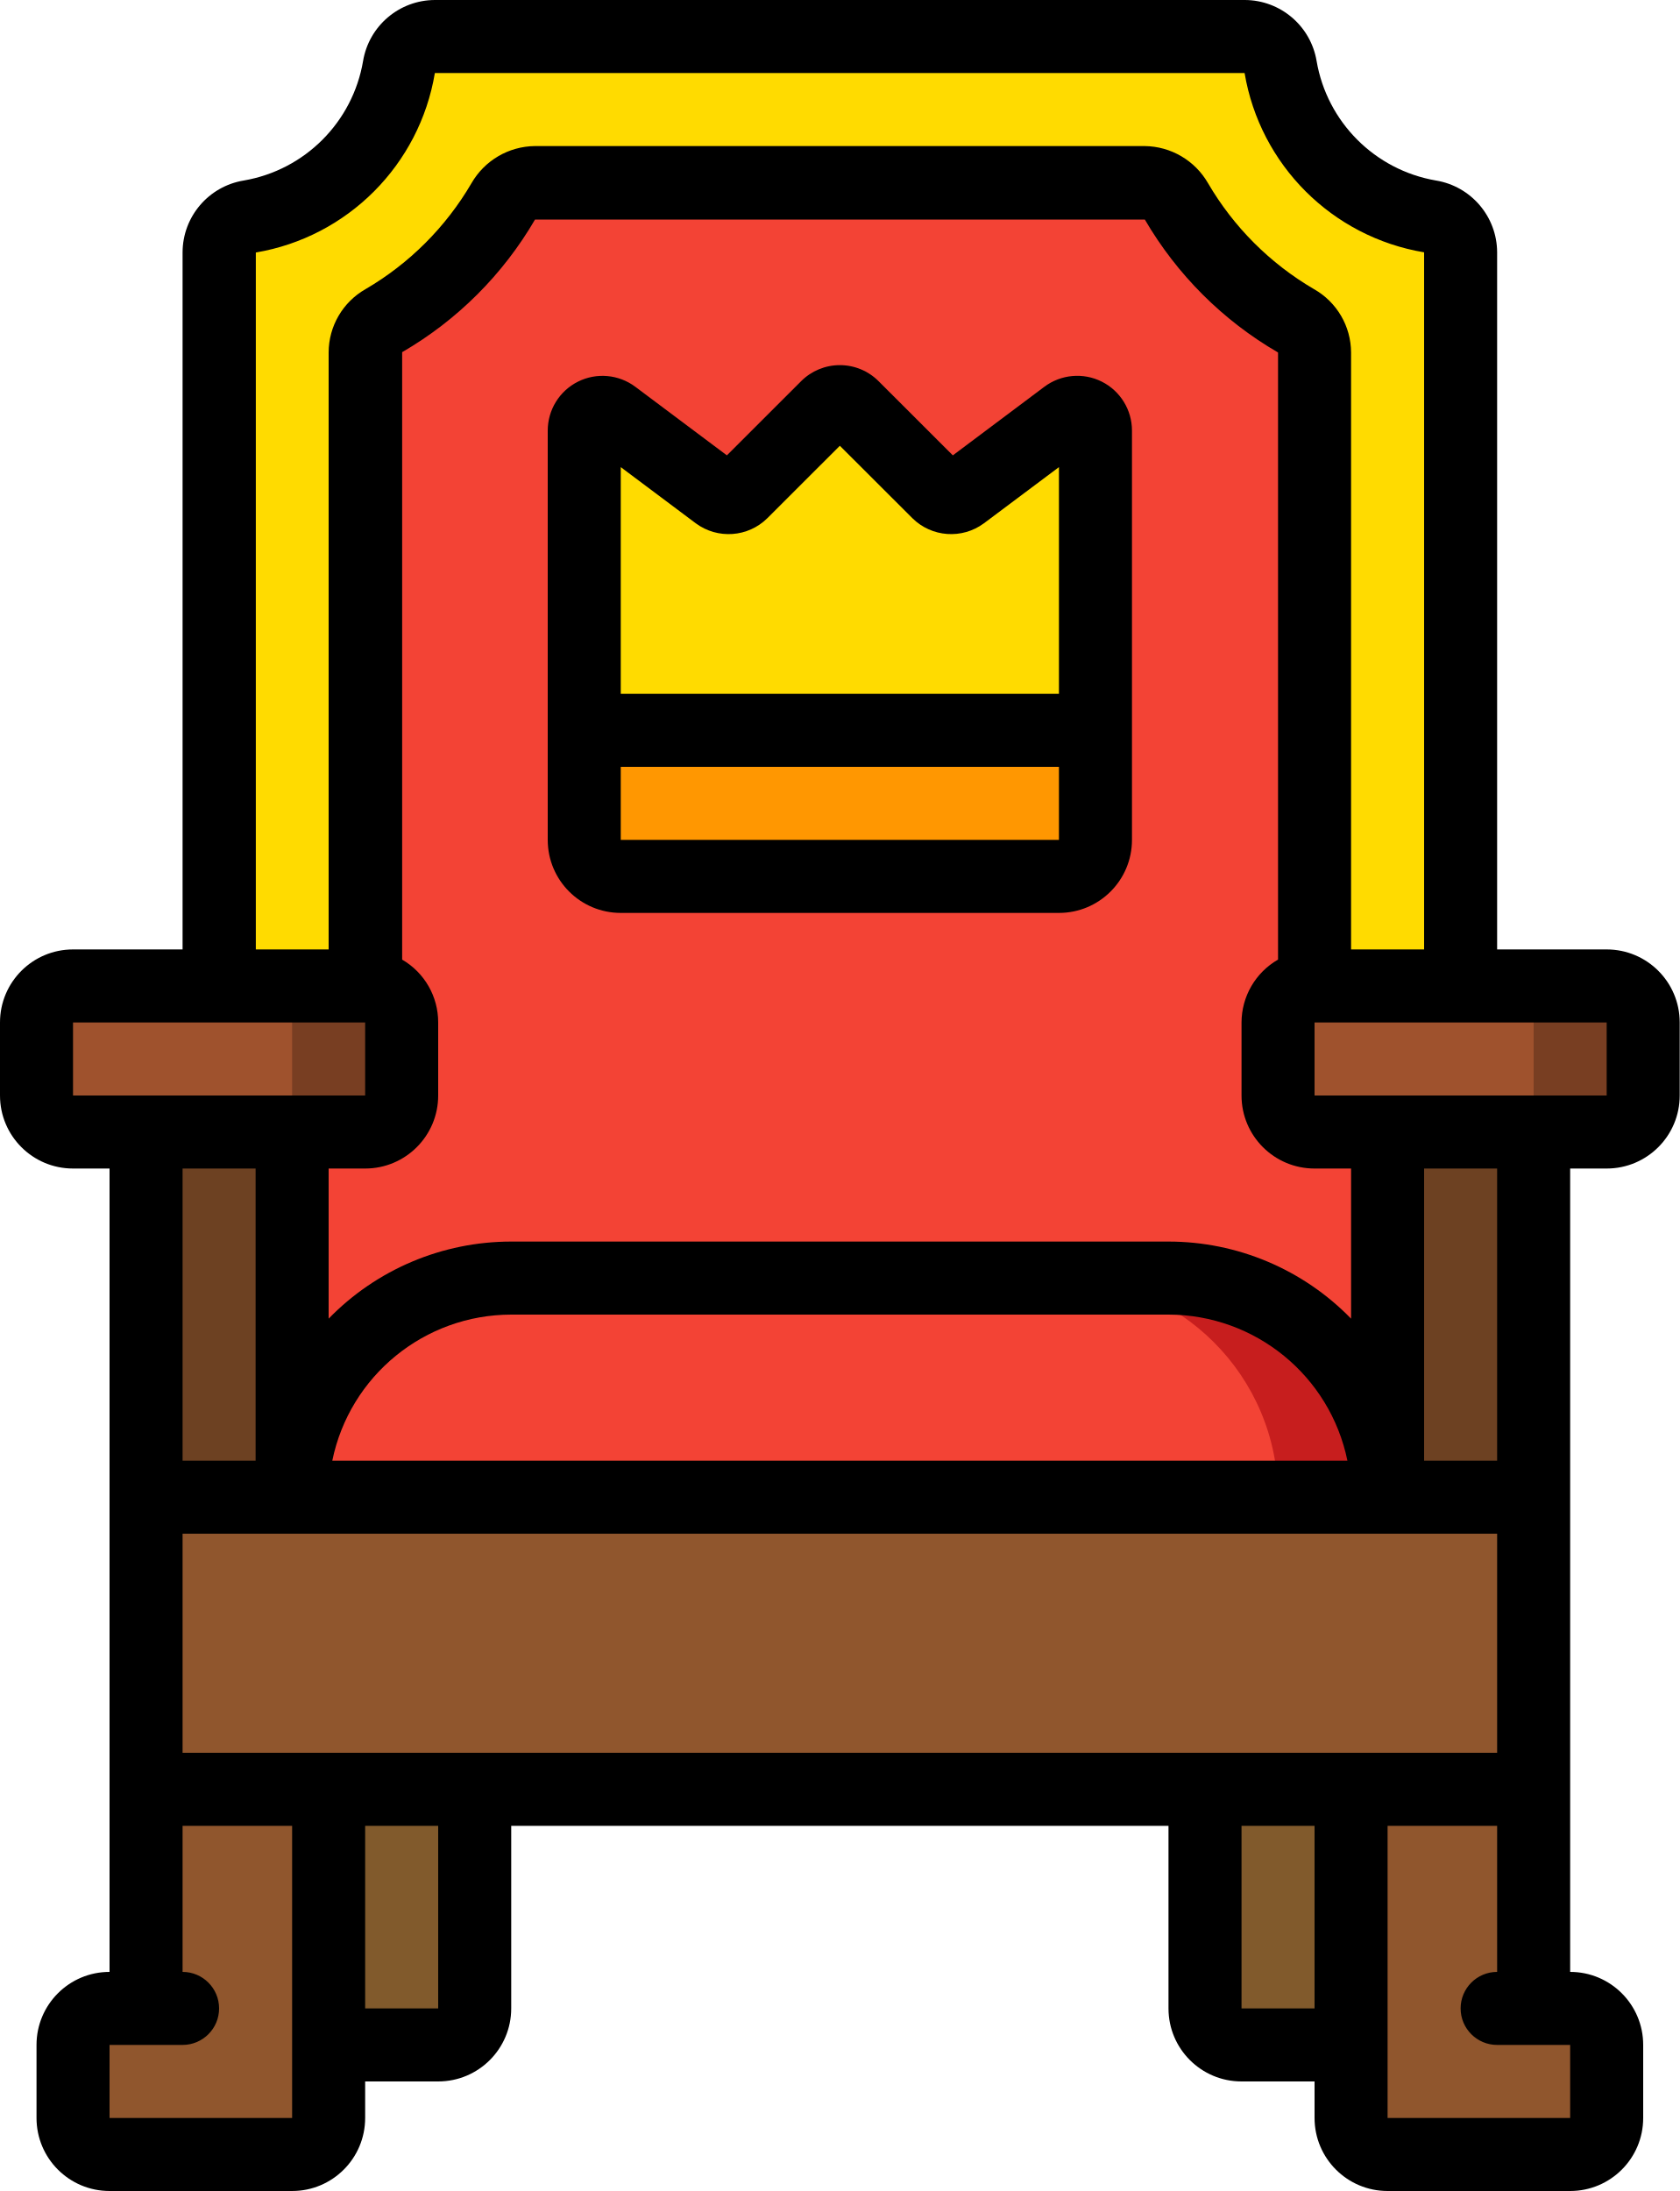
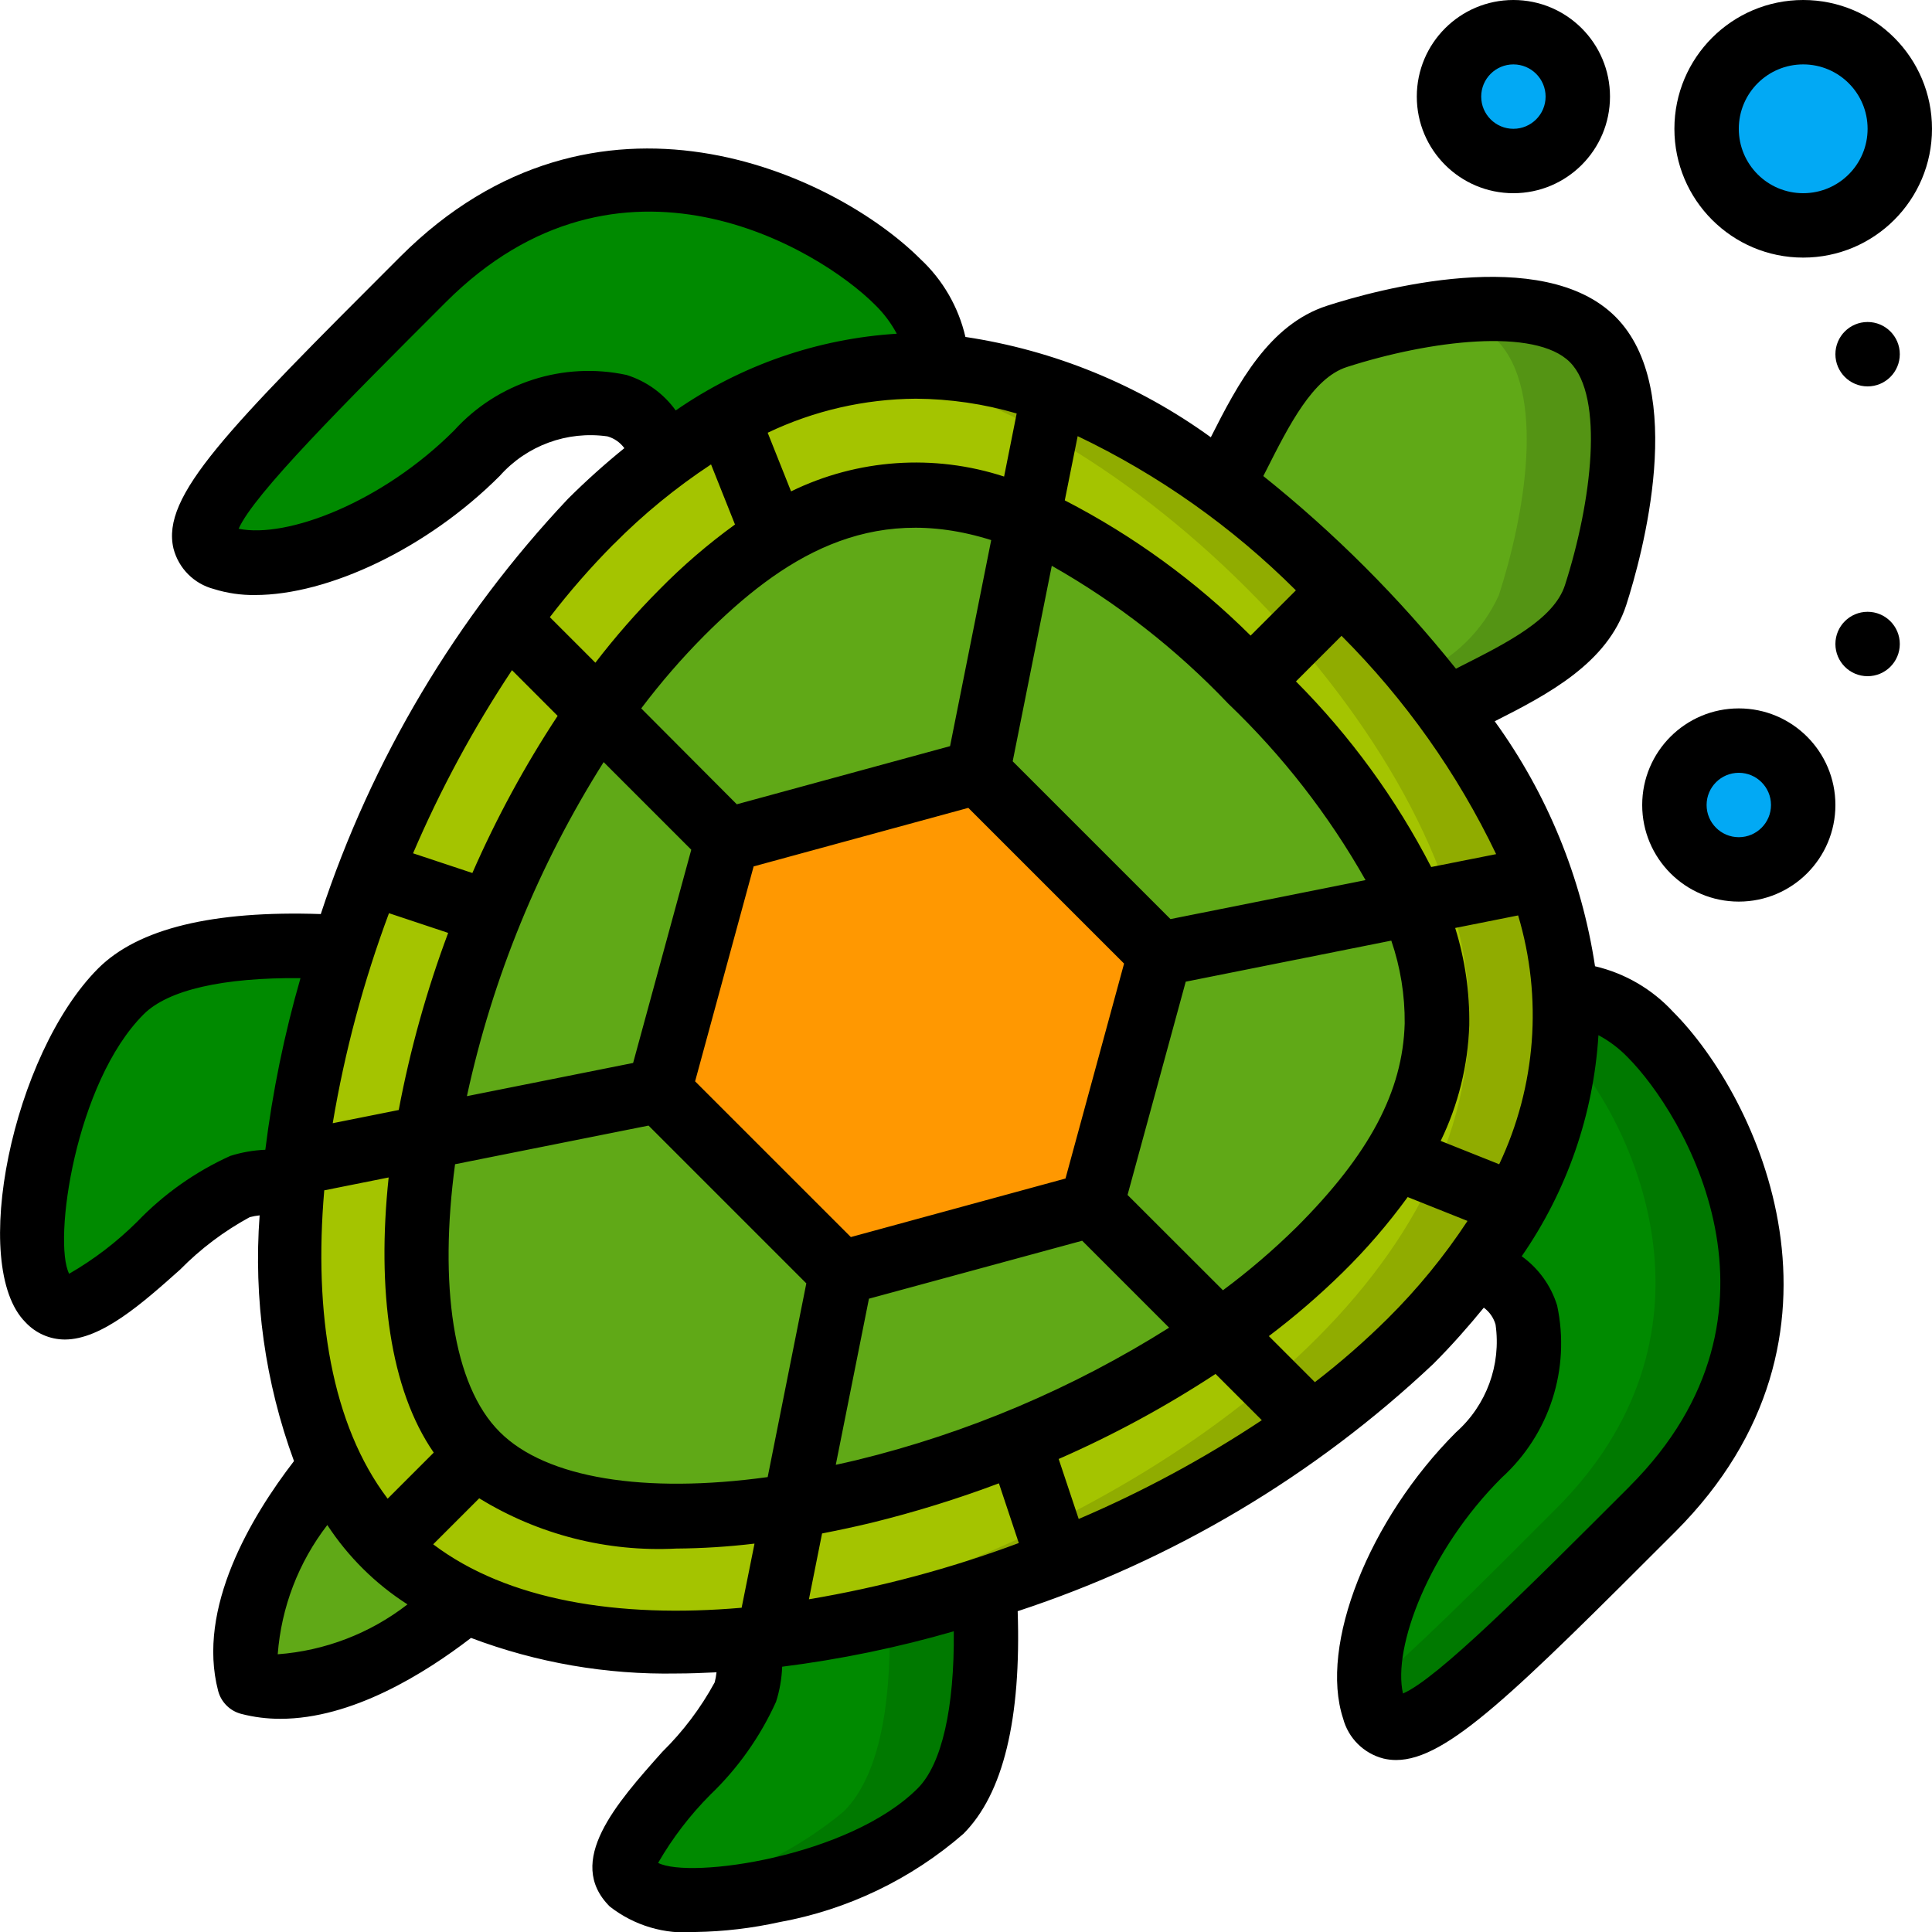
- <svg xmlns="http://www.w3.org/2000/svg" viewBox="0 0 46 60">
-   <g id="026---Throne" fill="none">
-     <g id="Layer_3" transform="translate(1 1)">
-       <rect id="Rectangle-path" fill="#9f522d" height="4" rx="1" width="10" y="26" />
-       <path id="Shape" d="m9 26h-3c.552 0 1 .448 1 1v2c0 .552-.448 1-1 1h3c.552 0 1-.448 1-1v-2c0-.552-.448-1-1-1z" fill="#783e22" />
-       <path id="Rectangle-path" d="m3 30h4v10h-4z" fill="#6d4122" />
-       <rect id="Rectangle-path" fill="#9f522d" height="4" rx="1" width="10" x="34" y="26" />
-       <path id="Shape" d="m43 26h-3c.552 0 1 .448 1 1v2c0 .552-.448 1-1 1h3c.552 0 1-.448 1-1v-2c0-.552-.448-1-1-1z" fill="#783e22" />
-       <path id="Rectangle-path" d="m37 30h4v10h-4z" fill="#6d4122" />
-       <path id="Rectangle-path" d="m3 40h38v8h-38z" fill="#90562d" />
-       <path id="Shape" d="m37 40h-30c0-3.314 2.686-6 6-6h18c3.314 0 6 2.686 6 6z" fill="#f34335" />
-       <path id="Shape" d="m31 34h-3c3.314 0 6 2.686 6 6h3c0-3.314-2.686-6-6-6z" fill="#c71e1e" />
-       <path id="Shape" d="m8 48v9c0 .552-.448 1-1 1h-5c-.552 0-1-.448-1-1v-2c0-.552.448-1 1-1h1v-6z" fill="#90562d" />
-       <path id="Shape" d="m12 48v6c0 .552-.448 1-1 1h-3v-7z" fill="#815a2c" />
-       <path id="Shape" d="m36 48v7h-3c-.552 0-1-.448-1-1v-6z" fill="#815a2c" />
-       <path id="Shape" d="m43 55v2c0 .552-.448 1-1 1h-5c-.552 0-1-.448-1-1v-9h5v6h1c.552 0 1 .448 1 1z" fill="#90562d" />
-       <path id="Shape" d="m39 5.91v20.09h-4v-17.35c-.007-.362-.205-.692-.52-.87-1.348-.789-2.471-1.912-3.26-3.26-.178-.315-.508-.513-.87-.52h-16.7c-.362.007-.692.205-.87.52-.789 1.348-1.912 2.471-3.26 3.26-.315.178-.513.508-.52.87v17.35h-4v-20.09c.003-.488.358-.902.84-.98 2.093-.358 3.732-1.997 4.09-4.09.078-.482.492-.837.98-.84h22.18c.488.003.902.358.98.84.358 2.093 1.997 3.732 4.09 4.09.482.078.837.492.84.98z" fill="#ffdb00" />
-       <path id="Shape" d="m37 30v10c0-3.314-2.686-6-6-6h-18c-3.314 0-6 2.686-6 6v-10h2c.552 0 1-.448 1-1v-2c0-.552-.448-1-1-1v-17.35c.007-.362.205-.692.52-.87 1.348-.789 2.471-1.912 3.26-3.26.178-.315.508-.513.87-.52h16.7c.362.007.692.205.87.52.789 1.348 1.912 2.471 3.26 3.26.315.178.513.508.52.87v17.35c-.552 0-1 .448-1 1v2c0 .552.448 1 1 1z" fill="#f34335" />
-       <path id="Shape" d="m29 19v-8.208c0-.189-.107-.363-.276-.447s-.372-.066-.524.047l-2.853 2.138c-.199.149-.478.129-.654-.047l-2.339-2.337c-.094-.094-.221-.147-.354-.147s-.26.053-.354.147l-2.339 2.337c-.176.176-.455.196-.654.047l-2.853-2.138c-.152-.114-.354-.132-.524-.047s-.276.258-.276.447v8.208" fill="#ffdb00" />
-       <path id="Shape" d="m29 19v3c0 .552-.448 1-1 1h-12c-.552 0-1-.448-1-1v-3z" fill="#ff9701" />
-     </g>
-     <g id="Layer_11" fill="#000">
-       <path id="Shape" d="m39.324 4.943c-1.673-.288-2.982-1.6-3.268-3.273-.161-.961-.991-1.666-1.965-1.67h-22.182c-.975.003-1.806.71-1.966 1.672-.285 1.673-1.594 2.984-3.266 3.271-.965.158-1.674.99-1.677 1.967v19.09h-3c-1.105 0-2 .895-2 2v2c0 1.105.895 2 2 2h1v22c-1.105 0-2 .895-2 2v2c0 1.105.895 2 2 2h5c1.105 0 2-.895 2-2v-1h2c1.105 0 2-.895 2-2v-5h18v5c0 1.105.895 2 2 2h2v1c0 1.105.895 2 2 2h5c1.105 0 2-.895 2-2v-2c0-1.105-.895-2-2-2v-22h1c1.105 0 2-.895 2-2v-2c0-1.105-.895-2-2-2h-3v-19.09c-.003-.977-.712-1.809-1.676-1.967zm-32.318 1.972c2.515-.426 4.483-2.399 4.903-4.915h22.175c.424 2.518 2.398 4.489 4.916 4.91v19.09h-2v-16.347c-.002-.719-.39-1.382-1.017-1.736-1.2-.701-2.199-1.7-2.9-2.9-.358-.622-1.017-1.009-1.735-1.017h-16.7c-.718.008-1.378.395-1.736 1.017-.701 1.2-1.7 2.199-2.9 2.9-.625.355-1.011 1.018-1.012 1.736v16.347h-1.994zm24.994 27.085h-18c-1.883-0-3.687.761-5 2.111v-4.111h1c1.105 0 2-.895 2-2v-2c.002-.709-.374-1.365-.987-1.721v-16.635c1.508-.874 2.762-2.126 3.639-3.632h16.7c.88 1.509 2.137 2.764 3.648 3.641v16.625c-.617.354-.998 1.011-1 1.722v2c0 1.105.895 2 2 2h1v4.111c-1.313-1.35-3.117-2.111-5-2.111zm4.9 6h-27.8c.478-2.327 2.525-3.997 4.9-4h18c2.375.003 4.422 1.673 4.9 4zm-34.9-10v-2h8v2zm5 2v8h-2v-8zm1 26h-5v-2h2c.552 0 1-.448 1-1s-.448-1-1-1v-4h3zm4-3h-2v-5h2zm24 0h-2v-5h2zm-31-7v-6h36v6zm34-8v-8h2v8zm4 18h-5v-8h3v4c-.552 0-1 .448-1 1s.448 1 1 1h2zm1-30v2h-8v-2z" />
-       <path id="Shape" d="m28.6 10.592-2.506 1.878-2.033-2.031c-.281-.282-.663-.44-1.061-.44s-.78.158-1.061.44l-2.033 2.031-2.506-1.877c-.455-.341-1.063-.396-1.571-.142s-.829.773-.829 1.342v11.207c0 1.105.895 2 2 2h12c1.105 0 2-.895 2-2v-11.208c0-.568-.321-1.088-.829-1.342s-1.116-.199-1.571.142zm.4 12.408h-12v-2h12zm0-4h-12v-6.208l2.055 1.539c.598.442 1.43.383 1.959-.14l1.986-1.984 1.987 1.984c.529.523 1.361.582 1.959.139l2.054-1.538z" />
+ <svg xmlns="http://www.w3.org/2000/svg" viewBox="0 0 60 60">
+   <g id="Page-1" fill="none" fill-rule="evenodd">
+     <g id="010---Turtle" fill-rule="nonzero">
+       <g id="Icons" transform="translate(1 1)">
+         <path id="Shape" d="m44.75 38.42c-3.561 4.7-9.526 8.117-15.16 9.95h-.01c-4.89 1.6-11.5 2.572-16.12.36-1.862-.837-3.353-2.328-4.19-4.19-3.832-8 1.353-22.613 8.08-29.34 2.957-2.957 6.5-5.037 10.69-4.81h.01c8.144.451 19.105 11.352 19.56 19.56v.01c.111 3.074-.906 6.083-2.86 8.46z" fill="#a4c400" />
+         <path id="Shape" d="m47.61 29.96v-.01c-.336-6.066-5.8-12.265-10.65-15.89-3.282-2.444-7.04-4.127-11.063-3.582 7.811.992 18.267 11.428 18.713 19.472v.01c.479 8.848-9.537 15.65-18.02 18.41h-.01c-2.604.87-5.309 1.406-8.048 1.594 3.75.167 7.498-.374 11.048-1.594h.01c8.467-2.755 18.499-9.558 18.02-18.41z" fill="#90ac00" />
+         <path id="Shape" d="m13.813 44.187c-4.348-4.348-.78-19.019 6.364-26.163 3.846-3.846 8.954-6.6 17.678 2.121s5.967 13.832 2.121 17.678c-7.144 7.144-21.815 10.712-26.163 6.364z" fill="#60a917" />
+         <path id="Shape" d="m35.026 28.631-5.657-5.657-7.778 2.121-2.121 7.778 5.657 5.657 7.778-2.121z" fill="#ff9801" />
+         <path id="Shape" d="m48.55 17.48c-.56 1.73-2.82 2.59-4.61 3.56-.997-1.316-2.086-2.559-3.26-3.72-1.161-1.174-2.404-2.263-3.72-3.26.97-1.79 1.83-4.05 3.56-4.61 2.38-.77 6.34-1.52 7.94.09s.86 5.56.09 7.94z" fill="#60a917" />
+         <path id="Shape" d="m48.46 9.54c-.994-1-2.9-1.088-4.772-.828.661.091 1.278.38 1.772.828 1.61 1.6.86 5.56.09 7.94-.5 1.103-1.394 1.981-2.506 2.46.3.366.618.729.9 1.1 1.79-.97 4.05-1.83 4.61-3.56.766-2.38 1.516-6.34-.094-7.94z" fill="#549414" />
+         <g fill="#008a00">
+           <path id="Shape" d="m28.05 10.39h-.01c-3.078-.111-6.09.906-8.47 2.86-.44-2.44-3.71-2.22-5.76-.18-2.47 2.48-6.01 3.88-7.86 3.27s.62-3.1 6.19-8.66 12.27-2.4 14.73.07c.783.648 1.22 1.624 1.18 2.64z" />
+           <path id="Shape" d="m9.63 28.42c-.792 2.387-1.312 4.856-1.55 7.36-.539-.129-1.104-.105-1.63.07-1.79.57-4.73 4.73-5.95 3.51s-.11-7.21 2.25-9.57c1.42-1.42 4.58-1.51 6.88-1.37z" />
+           <path id="Shape" d="m50.32 45.86c-5.56 5.57-8.04 8.04-8.66 6.19s.79-5.39 3.27-7.86c2.05-2.05 2.26-5.31-.18-5.77 1.954-2.377 2.971-5.386 2.86-8.46 1.015-.049 1.994.385 2.64 1.17 2.47 2.46 5.64 9.17.07 14.73z" />
+         </g>
+         <path id="Shape" d="m50.25 31.13c-.646-.785-1.625-1.219-2.64-1.17.023.509.013 1.019-.032 1.527 2.4 2.7 5.068 9.056-.258 14.373-2.523 2.527-4.406 4.408-5.775 5.545.014.219.053.435.115.645.62 1.85 3.1-.62 8.66-6.19s2.4-12.27-.07-14.73z" fill="#007900" />
+         <path id="Shape" d="m28.21 55.25c-2.36 2.36-8.35 3.47-9.57 2.25s2.94-4.16 3.51-5.95c.17-.527.194-1.09.07-1.63 2.504-.238 4.973-.758 7.36-1.55h.01c.13 2.3.04 5.46-1.38 6.88z" fill="#008a00" />
+         <path id="Shape" d="m29.59 48.37h-.01c-.986.322-1.973.586-2.957.817.058 2.182-.155 4.805-1.413 6.063-1.685 1.407-3.734 2.308-5.909 2.6 1.994.575 6.843-.533 8.909-2.6 1.42-1.42 1.51-4.58 1.38-6.88z" fill="#007900" />
+         <path id="Shape" d="m13.46 48.73c-1.5 1.24-4.36 3.15-6.72 2.53-.63-2.38 1.33-5.26 2.53-6.72.836 1.863 2.327 3.354 4.19 4.19z" fill="#60a917" />
+         <circle id="Oval" cx="53" cy="24" fill="#02a9f4" r="2" />
+         <circle id="Oval" cx="55" cy="3" fill="#02a9f4" r="3" />
+         <circle id="Oval" cx="46" cy="2" fill="#02a9f4" r="2" />
+       </g>
+       <g id="Icons_copy" fill="#000">
+         <path id="Shape" d="m2.011 41.6c1.147 0 2.422-1.136 3.582-2.171.636-.647 1.365-1.196 2.162-1.629.101-.026.204-.045.308-.056-.193 2.591.171 5.193 1.067 7.631-1.322 1.717-3.03 4.563-2.355 7.138.092.348.364.62.712.712.399.104.81.155 1.222.154 2.221 0 4.472-1.4 5.919-2.512 2.04.771 4.208 1.146 6.389 1.105.406 0 .82-.017 1.235-.037-.011.106-.03.21-.057.313-.433.796-.982 1.524-1.629 2.16-1.42 1.594-3.032 3.4-1.63 4.8.756.592 1.708.875 2.664.792.877-.014 1.751-.117 2.608-.307 2.115-.384 4.087-1.331 5.709-2.74 1.243-1.243 1.8-3.576 1.688-6.916 4.813-1.583 9.22-4.204 12.907-7.679.577-.577 1.089-1.161 1.569-1.747.177.129.305.314.365.525.179 1.25-.282 2.506-1.227 3.344-2.713 2.713-4.254 6.615-3.508 8.889.162.611.641 1.087 1.253 1.244.129.031.261.046.394.046 1.58 0 3.689-2.108 8.67-7.089 6.075-6.075 2.576-13.5-.071-16.15-.648-.702-1.492-1.194-2.422-1.412-.416-2.748-1.484-5.357-3.115-7.608 1.664-.841 3.5-1.809 4.085-3.611.491-1.53 1.921-6.7-.337-8.954s-7.424-.835-8.954-.34c-1.8.581-2.77 2.42-3.611 4.085-2.254-1.634-4.868-2.702-7.621-3.116-.215-.929-.702-1.772-1.4-2.421-2.649-2.643-10.082-6.143-16.152-.071-5.405 5.405-7.43 7.428-7.042 9.065.159.614.637 1.094 1.251 1.255.415.13.847.193 1.282.187 2.276 0 5.348-1.446 7.6-3.7.838-.944 2.094-1.405 3.344-1.227.211.06.396.189.525.366-.609.493-1.192 1.017-1.747 1.569-3.475 3.685-6.098 8.089-7.681 12.9-3.345-.113-5.672.447-6.914 1.689-2.661 2.667-4.01 9.235-2.257 10.988.315.34.757.534 1.22.536zm10.069-13.24 1.838.612c-.668 1.786-1.182 3.626-1.535 5.5l-2.05.41c.373-2.225.958-4.409 1.747-6.522zm16.364-15.978c1.06.007 2.113.161 3.13.459l-.391 1.959c-2.181-.712-4.554-.547-6.616.46l-.726-1.821c1.438-.686 3.01-1.047 4.603-1.057zm18.02 14.144-2.017.4c-1.096-2.125-2.513-4.069-4.2-5.764l1.415-1.416c1.972 1.973 3.596 4.265 4.802 6.78zm.095 9.631-1.817-.725c.545-1.121.847-2.345.887-3.591.016-1.024-.132-2.044-.437-3.022l1.955-.39c.766 2.56.556 5.313-.588 7.728zm-15.537 9.909.618 1.854c-2.112.789-4.295 1.373-6.518 1.747l.408-2.044c.508-.1 1.024-.208 1.552-.336 1.336-.329 2.652-.737 3.94-1.221zm1.856-.756c1.695-.742 3.325-1.626 4.872-2.641l1.437 1.436c-1.799 1.193-3.702 2.22-5.687 3.068zm-6.269.033c-.22.054-.436.1-.653.148l1.03-5.159 6.622-1.8 2.7 2.7c-2.99 1.885-6.265 3.274-9.699 4.111zm-14.57 1.2c-1.742-2.3-2.3-5.748-1.969-9.576l2-.4c-.371 3.489.039 6.577 1.4 8.545zm2.093-10.387 6.009-1.2 4.9 4.9-1.2 6.016c-3.816.526-6.886.039-8.32-1.4-1.469-1.459-1.887-4.607-1.389-8.313zm9.273-9.249 6.667-1.818 4.837 4.836-1.819 6.675-6.666 1.818-4.837-4.836zm19 .426-6.055 1.21-4.9-4.9 1.214-6.072c2.027 1.149 3.873 2.592 5.479 4.28 1.683 1.61 3.121 3.458 4.267 5.485zm-7.388 9.777 1.807-6.623 6.384-1.275c.284.827.424 1.697.416 2.571-.059 2.112-1.095 4.065-3.36 6.33-.715.704-1.478 1.358-2.284 1.957zm3.822-17.371c-1.698-1.687-3.644-3.103-5.771-4.2l.4-1.994c2.514 1.201 4.805 2.821 6.777 4.789zm-8.056-2.967-1.278 6.4-6.623 1.806-2.968-2.978c.604-.802 1.262-1.561 1.97-2.273 2.373-2.368 5.097-4.156 8.904-2.952zm-9.315 9.617-1.806 6.622-5.162 1.031c.798-3.68 2.236-7.191 4.247-10.374zm-6.8.722-1.84-.611c.85-1.985 1.878-3.888 3.072-5.687l1.418 1.419c-1.02 1.549-1.906 3.183-2.649 4.882zm-6.043 24.264c.111-1.46.646-2.855 1.54-4.014.647.988 1.495 1.828 2.49 2.465-1.162.901-2.564 1.44-4.03 1.549zm4.828-3.415 1.43-1.429c1.834 1.128 3.967 1.672 6.117 1.561.813-.006 1.625-.057 2.432-.154l-.4 1.992c-3.832.333-7.277-.23-9.579-1.97zm15.047 7.579c-2.124 2.124-7.062 2.826-8.062 2.315.446-.772.99-1.483 1.619-2.115.859-.823 1.552-1.803 2.043-2.887.113-.353.177-.72.191-1.091 1.803-.227 3.585-.595 5.33-1.1.022 2.381-.371 4.13-1.121 4.878zm14.6-14.595c-.713.707-1.469 1.368-2.265 1.98l-1.43-1.43c.801-.605 1.563-1.261 2.28-1.964.742-.727 1.421-1.514 2.032-2.354l1.858.741c-.718 1.092-1.548 2.106-2.475 3.027zm7.511 5.217c-3.188 3.188-5.973 5.973-7.04 6.432-.328-1.427.8-4.44 3.064-6.7 1.487-1.349 2.143-3.387 1.723-5.35-.19-.616-.577-1.153-1.1-1.529 1.406-2.028 2.23-4.403 2.383-6.866.336.18.642.411.907.685 1.732 1.738 5.473 7.915.061 13.328zm-11.292-31.544c.714-1.415 1.453-2.878 2.507-3.218 2.582-.831 5.85-1.232 6.928-.153s.677 4.347-.153 6.927c-.34 1.054-1.8 1.792-3.215 2.507l-.17.087c-1.768-2.209-3.774-4.215-5.983-5.983.029-.057.058-.11.086-.167zm-19.863-2.973c-1.963-.42-4.002.236-5.351 1.723-2.228 2.229-5.186 3.362-6.694 3.054.474-1.075 3.253-3.855 6.433-7.035 5.407-5.407 11.584-1.667 13.322.071.274.265.505.571.684.907-2.463.154-4.837.978-6.865 2.383-.376-.524-.913-.912-1.529-1.103zm-.4 5.259c.92-.929 1.934-1.761 3.026-2.48l.744 1.866c-.841.609-1.629 1.287-2.356 2.028-.708.711-1.369 1.468-1.98 2.264l-1.414-1.414c.611-.797 1.273-1.554 1.98-2.267zm-14.595 14.597c.758-.76 2.474-1.146 4.871-1.123-.503 1.745-.868 3.527-1.092 5.33-.37.015-.736.079-1.089.191-1.084.491-2.065 1.184-2.889 2.042-.632.629-1.343 1.173-2.115 1.618-.509-1.013.193-5.94 2.314-8.058z" />
+         <path id="Shape" d="m54 28c1.657 0 3-1.343 3-3s-1.343-3-3-3-3 1.343-3 3 1.343 3 3 3zm0-4c.552 0 1 .448 1 1s-.448 1-1 1-1-.448-1-1 .448-1 1-1z" />
+         <path id="Shape" d="m56 8c2.209 0 4-1.791 4-4s-1.791-4-4-4-4 1.791-4 4 1.791 4 4 4zm0-6c1.105 0 2 .895 2 2s-.895 2-2 2-2-.895-2-2 .895-2 2-2z" />
+         <path id="Shape" d="m47 6c1.657 0 3-1.343 3-3s-1.343-3-3-3-3 1.343-3 3 1.343 3 3 3zm0-4c.552 0 1 .448 1 1s-.448 1-1 1-1-.448-1-1 .448-1 1-1z" />
+         <circle id="Oval" cx="58" cy="20" r="1" />
+         <circle id="Oval" cx="58" cy="11" r="1" />
+       </g>
    </g>
  </g>
</svg>
